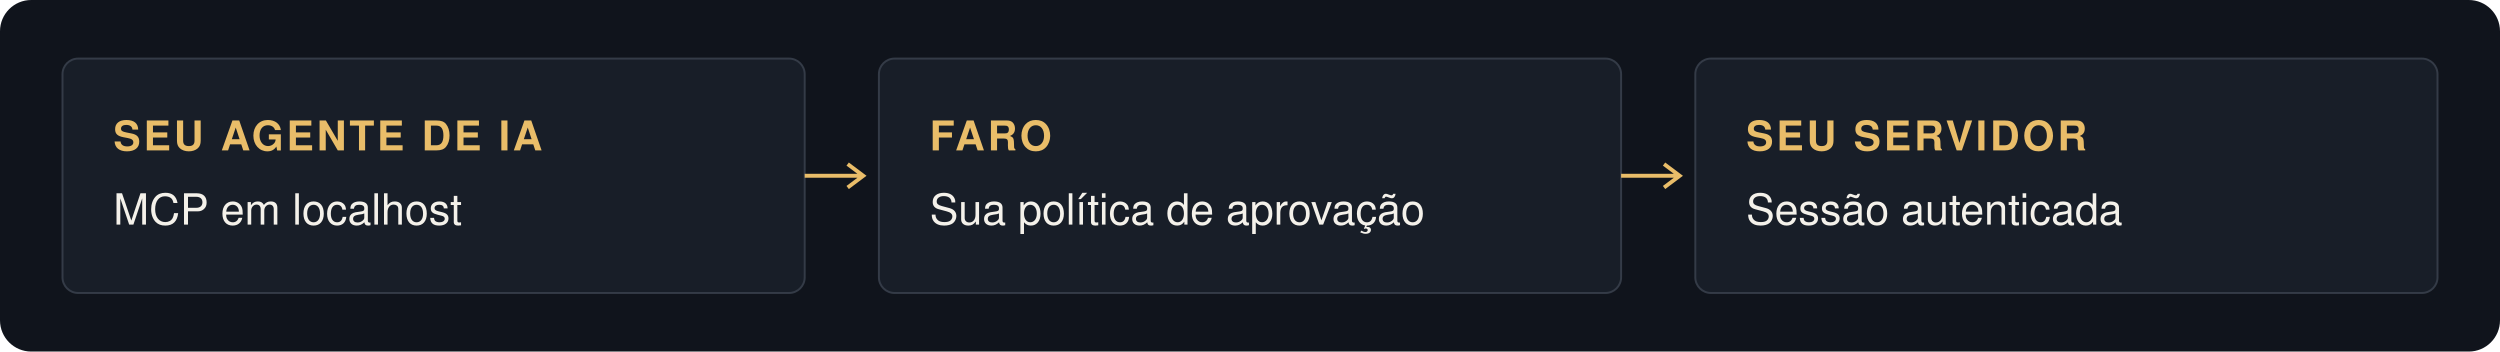
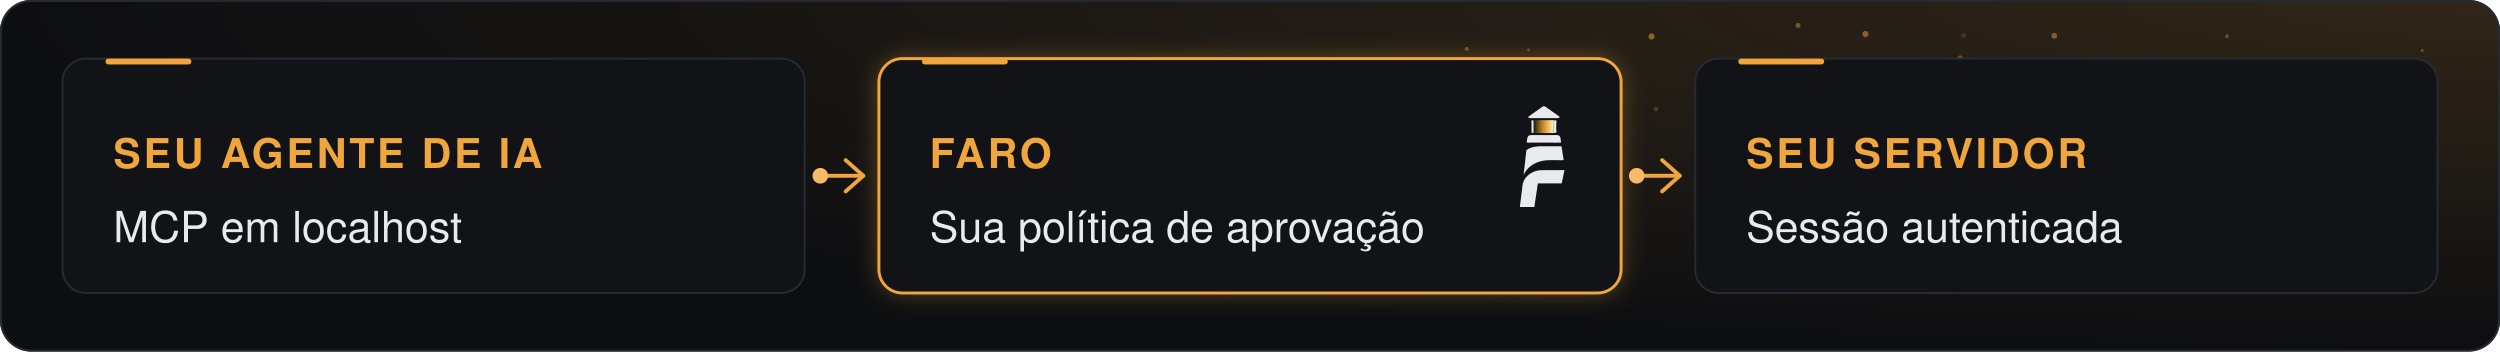
<svg xmlns="http://www.w3.org/2000/svg" width="1280" height="180" viewBox="0 0 1280 180" role="img" aria-labelledby="title">
-   <rect width="1280" height="180" rx="16" fill="#10141c" />
+   <defs>
+     <linearGradient id="glass" x1="0" x2="1">
+       <stop offset="0" stop-color="#17120a" />
+       <stop offset=".45" stop-color="#b9831f" />
+       <stop offset=".8" stop-color="#f5c463" />
+       <stop offset="1" stop-color="#fff1c9" />
+     </linearGradient>
+     <radialGradient id="glow" cx="1" cy="0" r="1">
+       <stop offset="0" stop-color="#f0a63c" stop-opacity=".16" />
+       <stop offset="1" stop-color="#f0a63c" stop-opacity="0" />
+     </radialGradient>
+     <filter id="soft" x="-20%" y="-50%" width="140%" height="200%">
+       <feGaussianBlur stdDeviation="6" />
+     </filter>
+   </defs>
+   <rect width="1280" height="180" rx="16" fill="#0d0e11" />
+   <rect width="1280" height="180" rx="16" fill="url(#glow)" />
+   <circle cx="747.6" cy="36.8" r="1.2" fill="#f0a63c" opacity="0.26" />
+   <circle cx="1086.2" cy="82.8" r="1.3" fill="#f0a63c" opacity="0.43" />
+   <circle cx="872.7" cy="96.3" r="1.3" fill="#f0a63c" opacity="0.35" />
+   <circle cx="974.0" cy="55.3" r="1.6" fill="#f0a63c" opacity="0.44" />
+   <circle cx="1136.3" cy="92.5" r="1.1" fill="#f0a63c" opacity="0.16" />
+   <circle cx="898.3" cy="89.7" r="0.6" fill="#f0a63c" opacity="0.34" />
+   <circle cx="751.0" cy="25.0" r="1.0" fill="#f0a63c" opacity="0.39" />
+   <circle cx="942.7" cy="49.7" r="1.3" fill="#f0a63c" opacity="0.53" />
+   <circle cx="1140.2" cy="18.6" r="1.0" fill="#f0a63c" opacity="0.32" />
+   <circle cx="847.8" cy="55.8" r="1.2" fill="#f0a63c" opacity="0.23" />
+   <circle cx="1223.2" cy="59.6" r="0.7" fill="#f0a63c" opacity="0.38" />
+   <circle cx="1000.7" cy="60.0" r="1.7" fill="#f0a63c" opacity="0.40" />
+   <circle cx="1243.0" cy="70.3" r="1.2" fill="#f0a63c" opacity="0.49" />
+   <circle cx="750.4" cy="83.3" r="1.0" fill="#f0a63c" opacity="0.27" />
+   <circle cx="818.1" cy="36.3" r="0.8" fill="#f0a63c" opacity="0.53" />
+   <circle cx="890.1" cy="39.7" r="1.2" fill="#f0a63c" opacity="0.39" />
+   <circle cx="1156.3" cy="78.1" r="1.2" fill="#f0a63c" opacity="0.46" />
+   <circle cx="1138.0" cy="93.2" r="1.1" fill="#f0a63c" opacity="0.31" />
+   <circle cx="1051.8" cy="18.3" r="1.5" fill="#f0a63c" opacity="0.45" />
+   <circle cx="763.5" cy="52.0" r="0.7" fill="#f0a63c" opacity="0.25" />
+   <circle cx="947.6" cy="41.9" r="1.1" fill="#f0a63c" opacity="0.17" />
+   <circle cx="964.6" cy="30.8" r="1.2" fill="#f0a63c" opacity="0.39" />
+   <circle cx="897.2" cy="64.1" r="0.7" fill="#f0a63c" opacity="0.24" />
+   <circle cx="1129.8" cy="63.3" r="1.5" fill="#f0a63c" opacity="0.46" />
+   <circle cx="920.6" cy="13.0" r="1.3" fill="#f0a63c" opacity="0.40" />
+   <circle cx="1003.6" cy="29.7" r="1.4" fill="#f0a63c" opacity="0.35" />
+   <circle cx="1171.3" cy="75.6" r="1.4" fill="#f0a63c" opacity="0.37" />
+   <circle cx="1170.9" cy="59.8" r="1.3" fill="#f0a63c" opacity="0.17" />
+   <circle cx="1126.1" cy="44.9" r="0.8" fill="#f0a63c" opacity="0.43" />
+   <circle cx="1060.3" cy="83.8" r="1.6" fill="#f0a63c" opacity="0.49" />
+   <circle cx="795.9" cy="46.3" r="1.6" fill="#f0a63c" opacity="0.23" />
+   <circle cx="1044.4" cy="59.2" r="0.7" fill="#f0a63c" opacity="0.46" />
+   <circle cx="1158.7" cy="71.4" r="1.3" fill="#f0a63c" opacity="0.23" />
+   <circle cx="988.8" cy="91.1" r="1.3" fill="#f0a63c" opacity="0.15" />
+   <circle cx="827.8" cy="89.5" r="1.5" fill="#f0a63c" opacity="0.25" />
+   <circle cx="982.9" cy="65.8" r="1.5" fill="#f0a63c" opacity="0.42" />
+   <circle cx="1005.4" cy="18.2" r="1.2" fill="#f0a63c" opacity="0.16" />
+   <circle cx="991.6" cy="75.4" r="0.8" fill="#f0a63c" opacity="0.52" />
+   <circle cx="845.6" cy="18.7" r="1.6" fill="#f0a63c" opacity="0.50" />
+   <circle cx="782.6" cy="25.5" r="0.7" fill="#f0a63c" opacity="0.37" />
+   <circle cx="1240.2" cy="25.9" r="0.7" fill="#f0a63c" opacity="0.38" />
+   <circle cx="1008.1" cy="51.6" r="1.7" fill="#f0a63c" opacity="0.46" />
+   <circle cx="955.1" cy="17.4" r="1.6" fill="#f0a63c" opacity="0.48" />
+   <circle cx="1063.7" cy="78.3" r="1.2" fill="#f0a63c" opacity="0.23" />
+   <rect x=".5" y=".5" width="1279" height="179" rx="15.5" fill="none" stroke="#262a33" />
  <g font-family="Segoe UI, Helvetica, Arial, sans-serif">
-     <rect x="32" y="30" width="380" height="120" rx="8" fill="#181e28" stroke="#343b47" />
-     <text x="58" y="77" font-size="21" fill="#e9bd69" font-weight="600" letter-spacing="1.5">SEU AGENTE DE IA</text>
-     <text x="58" y="115" font-size="22" fill="#f4f1ea" font-weight="400">MCP em localhost</text>
-     <rect x="450" y="30" width="380" height="120" rx="8" fill="#181e28" stroke="#343b47" />
-     <text x="476" y="77" font-size="21" fill="#e9bd69" font-weight="600" letter-spacing="1.5">FARO</text>
-     <text x="476" y="115" font-size="22" fill="#f4f1ea" font-weight="400">Sua política de aprovação</text>
-     <rect x="868" y="30" width="380" height="120" rx="8" fill="#181e28" stroke="#343b47" />
-     <text x="894" y="77" font-size="21" fill="#e9bd69" font-weight="600" letter-spacing="1.5">SEU SERVIDOR</text>
-     <text x="894" y="115" font-size="22" fill="#f4f1ea" font-weight="400">Sessão autenticada</text>
-     <path d="M412 90h30m-8-6 8 6-8 6M830 90h30m-8-6 8 6-8 6" fill="none" stroke="#e9bd69" stroke-width="2" />
+     <rect x="32" y="30" width="380" height="120" rx="12" fill="#111317" stroke="#262a33" />
+     <rect x="54" y="30" width="44" height="3" rx="1.5" fill="#f0a63c" />
+     <text x="58" y="86" font-size="21" fill="#f0a63c" font-weight="600" letter-spacing="1.5">SEU AGENTE DE IA</text>
+     <text x="58" y="124" font-size="22" fill="#e8eaee" font-weight="400">MCP em localhost</text>
+     <rect x="450" y="30" width="380" height="120" rx="12" fill="#f0a63c" opacity=".35" filter="url(#soft)" />
+     <rect x="450" y="30" width="380" height="120" rx="12" fill="#111317" stroke="#f0a63c" stroke-width="1.5" />
+     <rect x="472" y="30" width="44" height="3" rx="1.5" fill="#f0a63c" />
+     <text x="476" y="86" font-size="21" fill="#f0a63c" font-weight="600" letter-spacing="1.5">FARO</text>
+     <text x="476" y="124" font-size="22" fill="#e8eaee" font-weight="400">Sua política de aprovação</text>
+     <rect x="868" y="30" width="380" height="120" rx="12" fill="#111317" stroke="#262a33" />
+     <rect x="890" y="30" width="44" height="3" rx="1.5" fill="#f0a63c" />
+     <text x="894" y="86" font-size="21" fill="#f0a63c" font-weight="600" letter-spacing="1.5">SEU SERVIDOR</text>
+     <text x="894" y="124" font-size="22" fill="#e8eaee" font-weight="400">Sessão autenticada</text>
+     <g transform="translate(778 54) scale(0.0917) translate(-383 -262)">
+       <rect x="459" y="344" width="112" height="72" fill="url(#glass)" />
+       <path fill="#e8eaee" fill-rule="evenodd" d="M606.5 328.19C604.4 333 600.15 332.51 595.5 332.55C586.17 332.64 576.83 332.6 567.5 332.59C534.83 332.56 502.17 332.47 469.5 332.57C461.17 332.59 452.83 332.64 444.5 332.56C440.34 332.52 436.5 333.13 433.08 330.5C430.81 323.92 436.44 321.85 440.98 318.5C451.37 310.81 462.17 303.69 472.61 296.07C482.65 288.74 492.85 281.6 503.1 274.57C507.34 271.66 512.3 266.85 517.54 266.22C525.5 265.27 533.19 272.79 539.3 277.18C555.43 288.78 572.03 299.72 588.04 311.47C593.3 315.33 605.84 321.61 606.5 328.19ZM450 344.85C453.73 344.85 457.47 344.85 461.2 344.85C461.2 368.24 461.2 391.62 461.2 415.01C457.47 415.01 453.73 415.01 450 415.01C450 391.62 450 368.24 450 344.85ZM568.07 345.04C569.38 344.93 570.69 344.81 572 344.69C577.5 344.87 583 345.05 588.5 345.23C588.7 350.12 588.89 355.01 589.09 359.9C587.62 362.88 588.31 367.02 588.26 370.5C588.17 377.38 586.56 394.45 588.83 400C588.85 400.32 588.88 400.63 588.9 400.95C588.73 405.46 588.56 409.98 588.39 414.5C584.59 414.75 580.8 415.01 577 415.26C572.67 415.19 568.33 415.11 564 415.04C565.78 414.52 567.56 414.01 569.34 413.5C574.33 405.66 571.21 399.98 570.97 391.5C570.82 386.17 571.71 380.84 571.61 375.5C571.53 371.49 570.69 367.51 570.7 363.5C570.71 357.8 572.22 352.16 571.69 346.5C570.48 346.01 569.27 345.53 568.07 345.04ZM614.5 469.37C598.21 470.03 581.8 469.47 565.5 469.46C538.5 469.44 511.5 469.5 484.5 469.43C471.17 469.39 457.83 469.38 444.5 469.43C437.75 469.46 429.88 470.47 423.5 468.55C425.07 457.46 424.15 438.63 433.87 431.4C440.09 426.77 447.16 427.28 454.5 427.23C466.5 427.14 478.5 427.26 490.5 427.24C517.16 427.2 543.84 427.11 570.5 427.23C580.29 427.28 595.42 424.96 603.75 430.73C612.35 436.69 611.88 446.11 613.2 455.48C613.84 460.1 615.03 464.78 614.5 469.37ZM617.43 490.5C621.4 515.83 625.38 541.17 629.35 566.5C621.4 569.14 610.94 567.41 602.5 567.45C582.21 567.55 561.77 566.69 541.5 567.56C501.29 569.27 459.75 583.3 431.11 612.62C420.8 623.18 413.53 634.87 406.5 647.72C405.48 641.3 408.72 623.72 409.55 616.24C412.07 593.65 414.61 571.09 417.07 548.5C417.97 540.16 418.93 531.83 419.85 523.5C420.22 520.12 419.95 515.26 421.87 512.35C424.33 508.62 429.44 505.81 433.25 503.73C443.62 498.06 454.86 494.87 466.46 492.76C484.22 489.54 502.52 489.7 520.5 489.71C536.5 489.72 552.5 489.61 568.5 489.69C578.83 489.73 589.17 489.69 599.5 489.69C605.39 489.7 611.79 488.98 617.43 490.5ZM633.92 623.5C628.75 648.07 623.58 672.63 618.41 697.2C574.06 697.2 529.71 697.2 485.36 697.2C478.81 741.05 472.26 784.9 465.7 828.75C438.86 828.75 412.03 828.75 385.19 828.75C384.88 821.02 386.78 813.15 387.72 805.47C389.43 791.47 391.24 777.49 392.89 763.5C394.54 749.5 396.22 735.49 397.93 721.5C399.02 712.55 399.58 703.32 402.25 694.66C411.99 662.96 439.15 640.09 469.72 629.29C487.65 622.96 505.73 623.01 524.5 623.02C536.83 623.02 549.17 623.02 561.5 622.99C577.5 622.94 593.5 622.96 609.5 622.97C617.32 622.98 626.35 621.82 633.92 623.5Z" />
+     </g>
+     <path d="M420 90L442 90" stroke="#f0a63c" stroke-width="2" stroke-linecap="round" />
+     <path d="M433 82L442 90L433 98" fill="none" stroke="#f0a63c" stroke-width="2" stroke-linecap="round" stroke-linejoin="round" />
+     <circle cx="420" cy="90" r="4" fill="#f6ba6a" />
+     <path d="M838 90L860 90" stroke="#f0a63c" stroke-width="2" stroke-linecap="round" />
+     <path d="M851 82L860 90L851 98" fill="none" stroke="#f0a63c" stroke-width="2" stroke-linecap="round" stroke-linejoin="round" />
+     <circle cx="838" cy="90" r="4" fill="#f6ba6a" />
  </g>
</svg>
